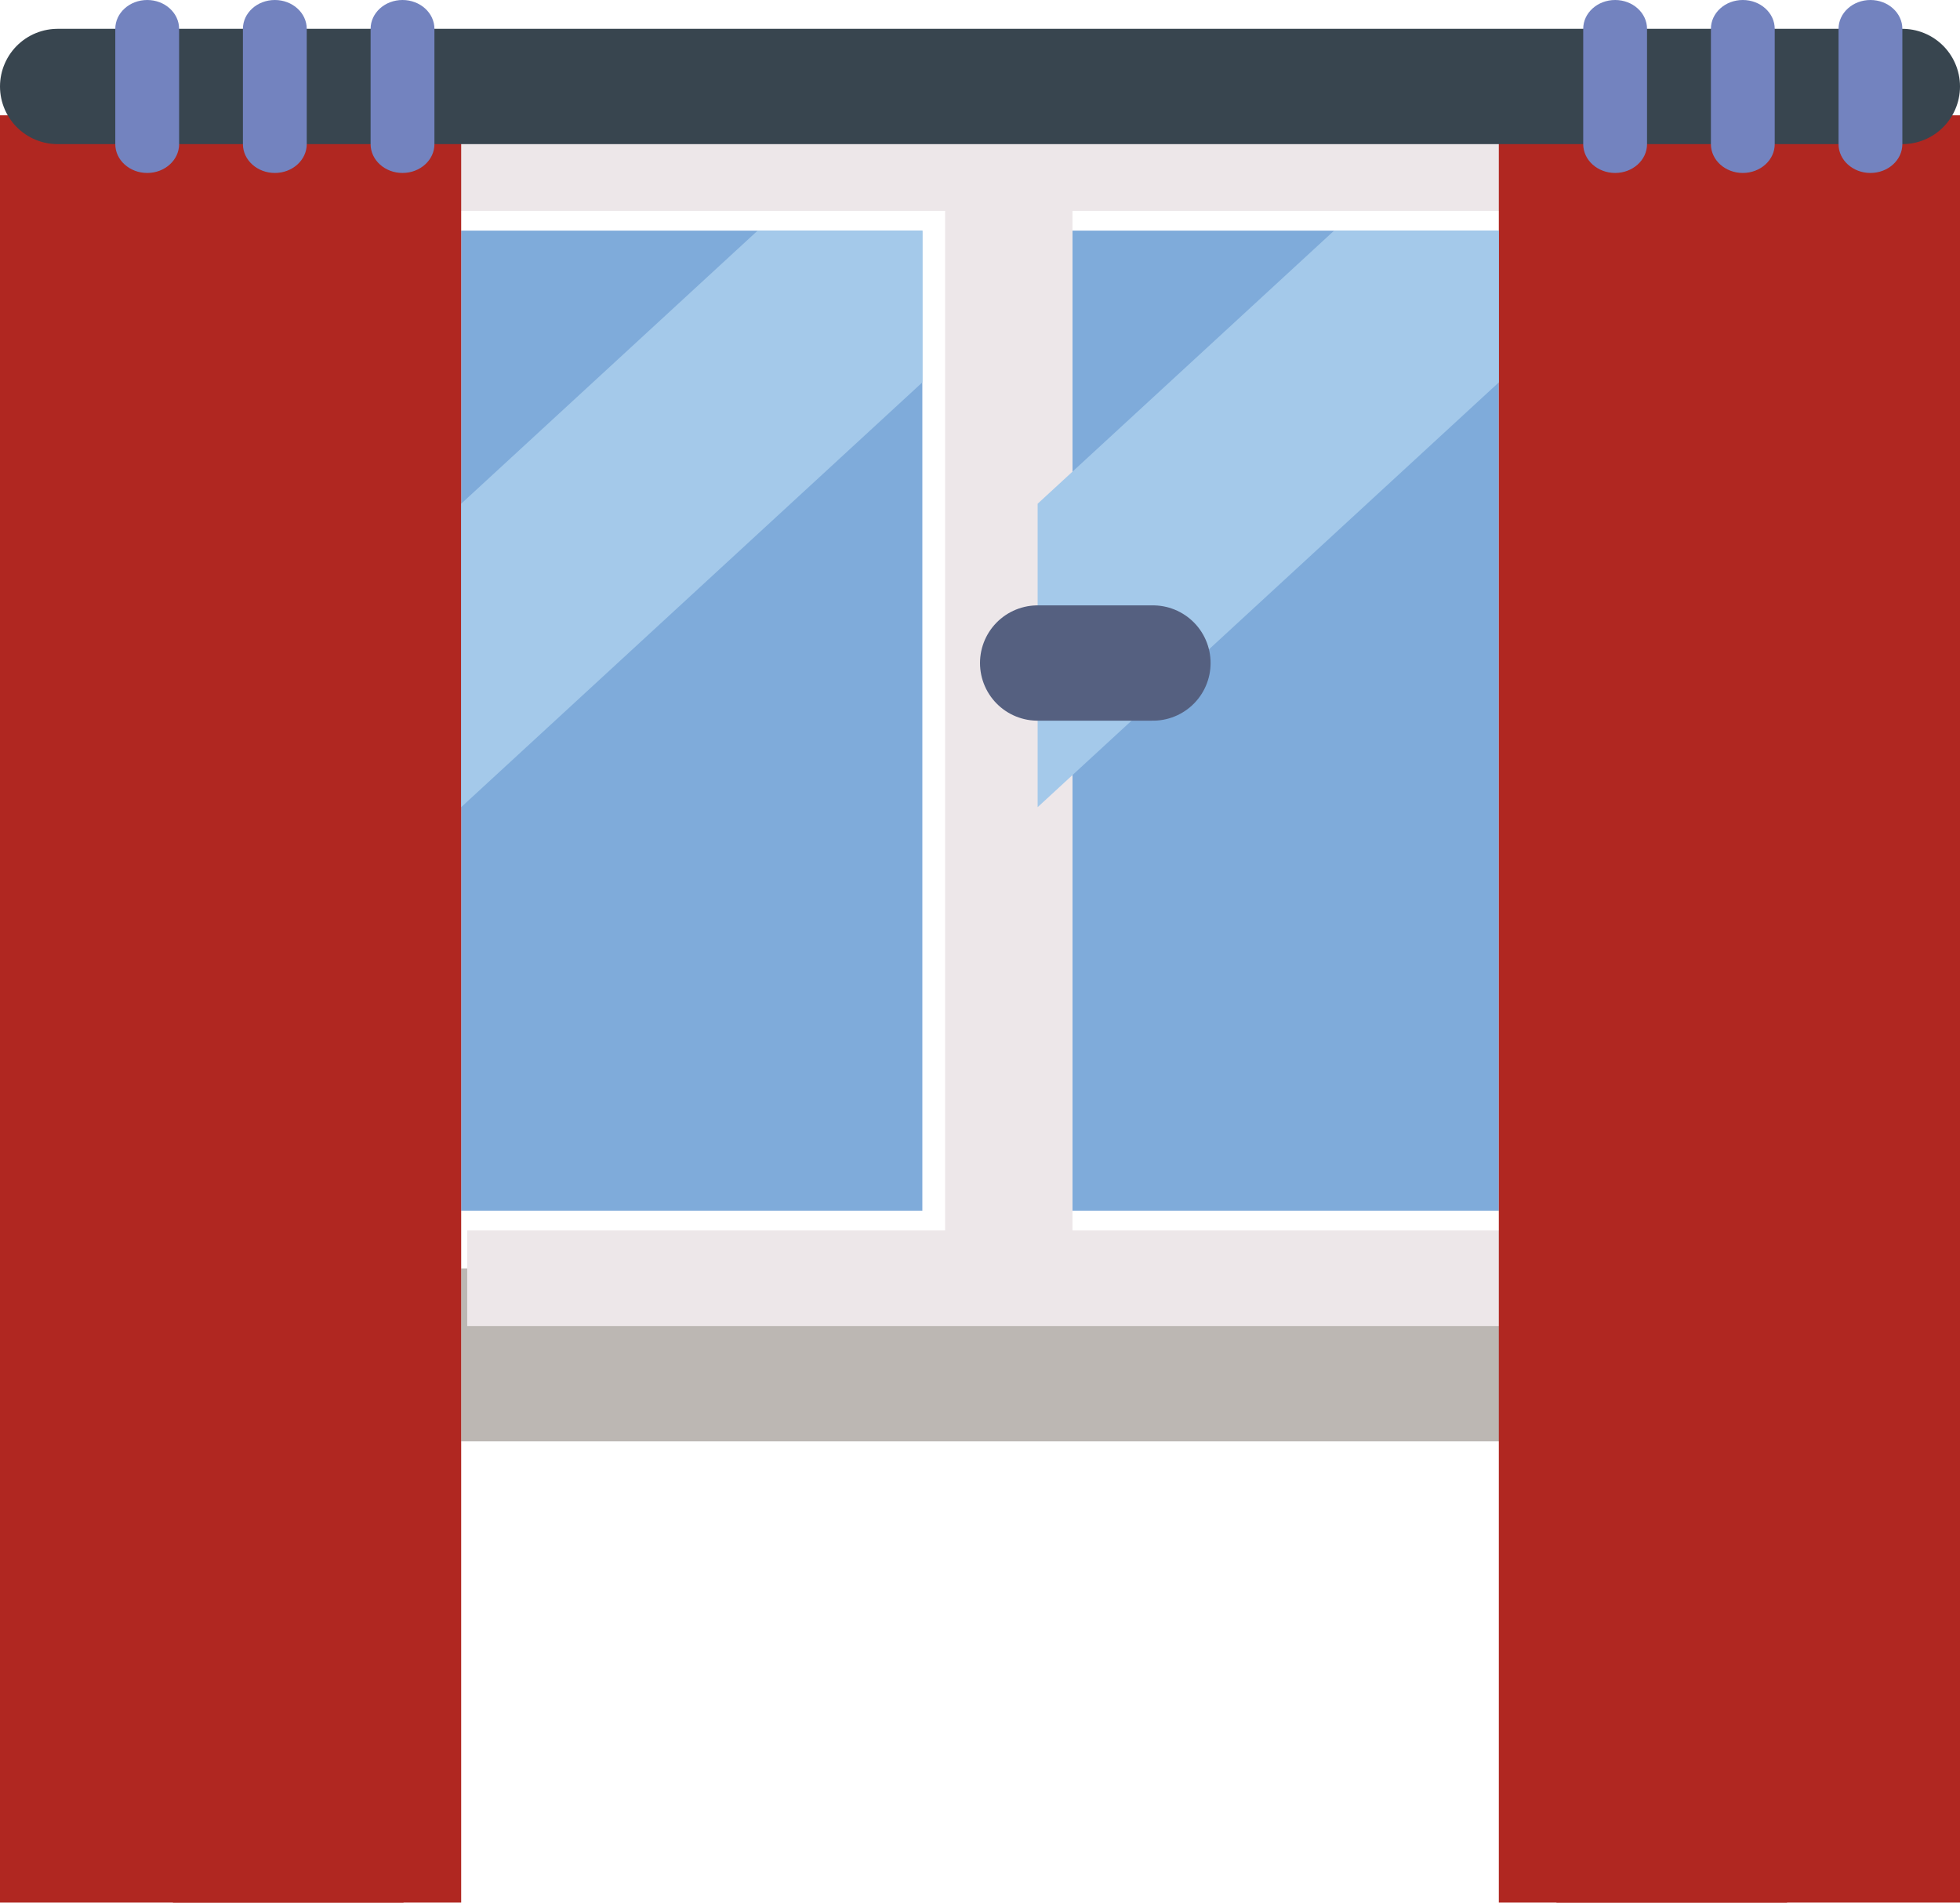
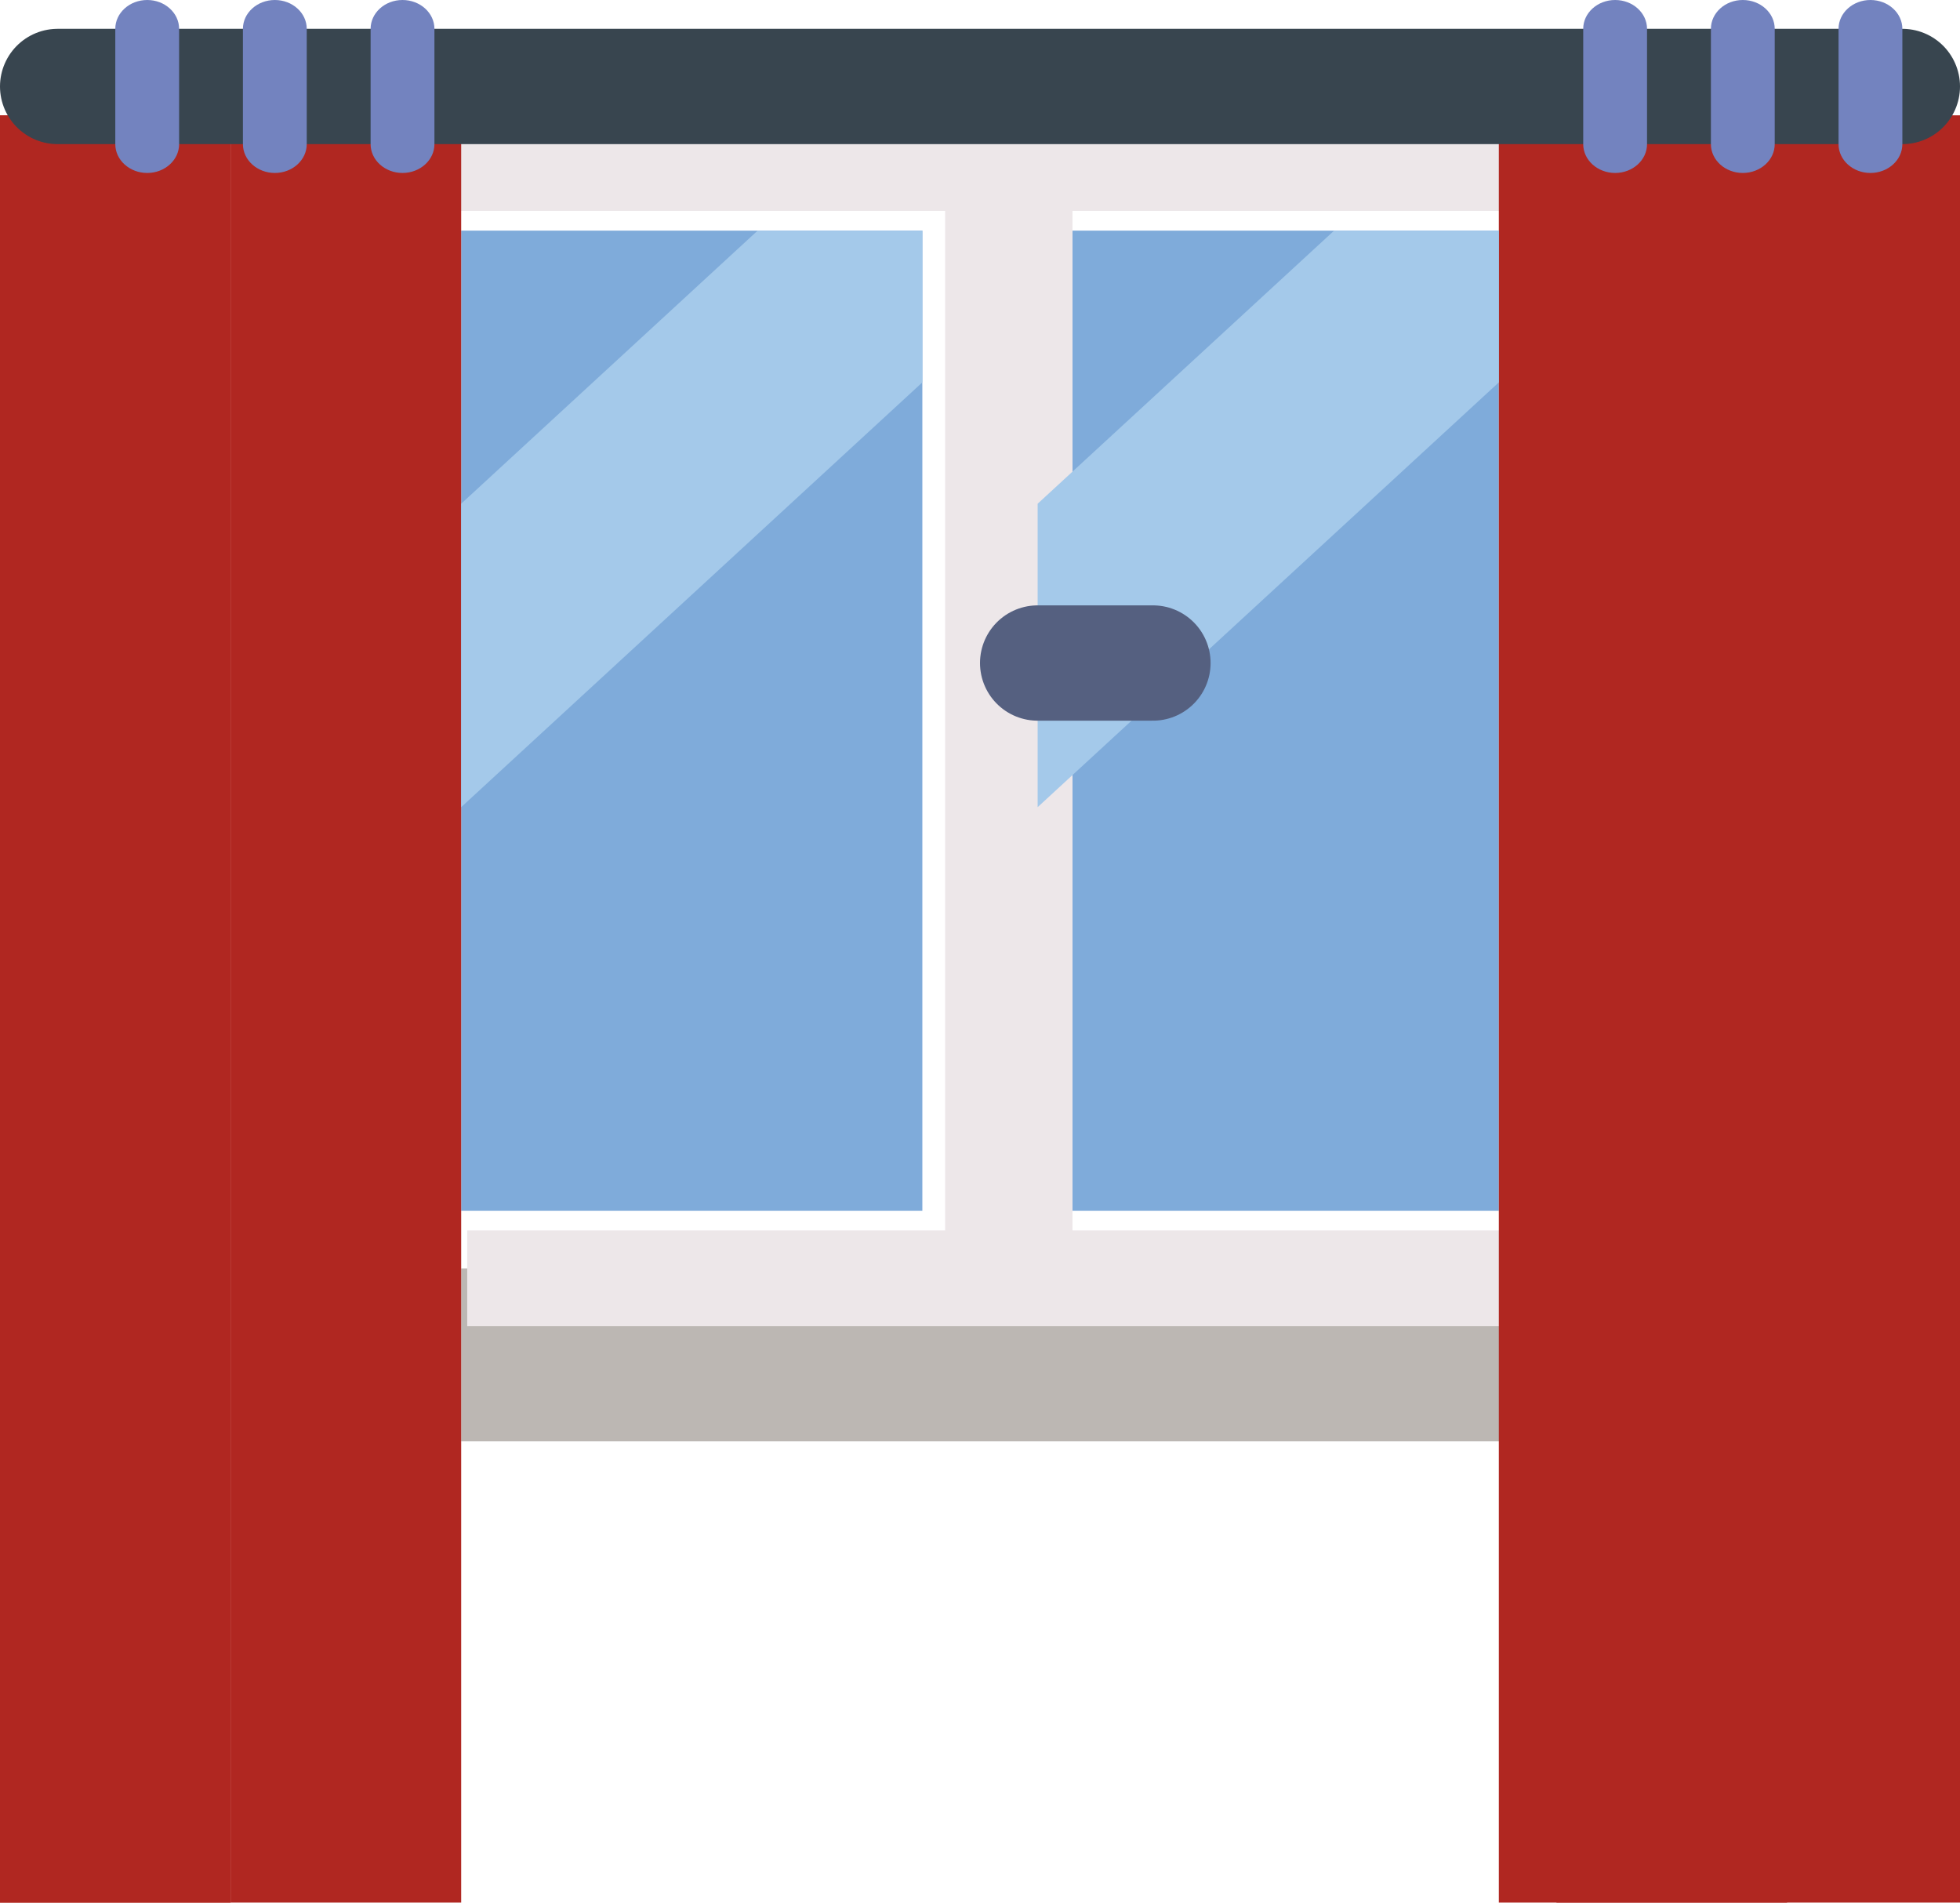
<svg xmlns="http://www.w3.org/2000/svg" width="34px" height="33px" viewBox="0 0 34 33" version="1.1">
  <g id="Page-1" stroke="none" stroke-width="1" fill="none" fill-rule="evenodd">
    <g id="Front" transform="translate(-886, -39)">
      <g id="Section-1" transform="translate(0, -97)">
        <g id="Types" transform="translate(732, 130)">
          <g id="Group-6" transform="translate(155, 6)">
            <g id="Group">
              <rect id="Rectangle" fill="#BCB7B3" fill-rule="nonzero" x="7" y="22" width="19" height="3" />
              <rect id="Rectangle" fill="#7FABDA" fill-rule="nonzero" x="7" y="4" width="8" height="17" />
              <rect id="Rectangle" fill="#7FABDA" fill-rule="nonzero" x="17" y="4" width="8" height="17" />
              <polygon id="Path" fill="#EDE7E9" fill-rule="nonzero" points="27 3.658 27 2 6 2 6 3.658 15.395 3.658 15.395 21.342 7.105 21.342 7.105 23 25.895 23 25.895 21.342 17.605 21.342 17.605 3.658" />
              <rect id="Rectangle" stroke="#B02721" stroke-width="2" fill="#DD352E" fill-rule="nonzero" stroke-linecap="round" x="0" y="3" width="2" height="29" />
-               <rect id="Rectangle" stroke="#B02721" stroke-width="2" fill="#DD352E" fill-rule="nonzero" stroke-linecap="round" x="3" y="3" width="2" height="29" />
+               <rect id="Rectangle" stroke="#B02721" stroke-width="2" fill="#DD352E" fill-rule="nonzero" y="3" width="2" height="29" />
              <rect id="Rectangle" stroke="#B02721" stroke-width="2" fill="#DD352E" fill-rule="nonzero" stroke-linecap="round" x="4" y="3" width="2" height="29" />
              <rect id="Rectangle" stroke="#B02721" stroke-width="2" fill="#DD352E" fill-rule="nonzero" stroke-linecap="round" x="26" y="3" width="2" height="29" />
              <rect id="Rectangle" stroke="#B02721" stroke-width="2" fill="#DD352E" fill-rule="nonzero" stroke-linecap="round" x="27" y="3" width="2" height="29" />
              <rect id="Rectangle" stroke="#B02721" stroke-width="2" fill="#DD352E" fill-rule="nonzero" stroke-linecap="round" x="30" y="3" width="2" height="29" />
              <path d="M0,1.5 L32,1.5" id="Path" stroke="#38454F" stroke-width="2" stroke-linecap="round" />
              <g transform="translate(1, 0)" fill="#7383BF" fill-rule="nonzero" id="Path">
                <path d="M0.554,0 C0.248,0 0,0.224 0,0.5 L0,2.5 C0,2.776 0.248,3 0.554,3 C0.859,3 1.107,2.776 1.107,2.5 L1.107,0.5 C1.107,0.224 0.859,0 0.554,0 Z" />
                <path d="M2.768,0 C2.462,0 2.214,0.224 2.214,0.5 L2.214,2.5 C2.214,2.776 2.462,3 2.768,3 C3.073,3 3.321,2.776 3.321,2.5 L3.321,0.5 C3.321,0.224 3.073,0 2.768,0 Z" />
                <path d="M4.982,0 C4.677,0 4.429,0.224 4.429,0.5 L4.429,2.5 C4.429,2.776 4.677,3 4.982,3 C5.288,3 5.536,2.776 5.536,2.5 L5.536,0.5 C5.536,0.224 5.288,0 4.982,0 Z" />
                <path d="M26.018,0 C25.712,0 25.464,0.224 25.464,0.5 L25.464,2.5 C25.464,2.776 25.712,3 26.018,3 C26.323,3 26.571,2.776 26.571,2.5 L26.571,0.5 C26.571,0.224 26.323,0 26.018,0 Z" />
                <path d="M28.232,0 C27.927,0 27.679,0.224 27.679,0.5 L27.679,2.5 C27.679,2.776 27.927,3 28.232,3 C28.538,3 28.786,2.776 28.786,2.5 L28.786,0.5 C28.786,0.224 28.538,0 28.232,0 Z" />
                <path d="M30.446,0 C30.141,0 29.893,0.224 29.893,0.5 L29.893,2.5 C29.893,2.776 30.141,3 30.446,3 C30.752,3 31,2.776 31,2.5 L31,0.5 C31,0.224 30.752,0 30.446,0 Z" />
              </g>
              <polygon id="Path" fill="#A4C9EA" fill-rule="nonzero" points="12.143 4 15 4 15 6.632 7 14 7 8.737" />
              <polygon id="Path" fill="#A4C9EA" fill-rule="nonzero" points="22.143 4 25 4 25 6.632 17 14 17 8.737" />
              <path d="M17,11.5 L19,11.5" id="Path" stroke="#556080" stroke-width="2" stroke-linecap="round" />
            </g>
          </g>
        </g>
      </g>
    </g>
  </g>
</svg>
